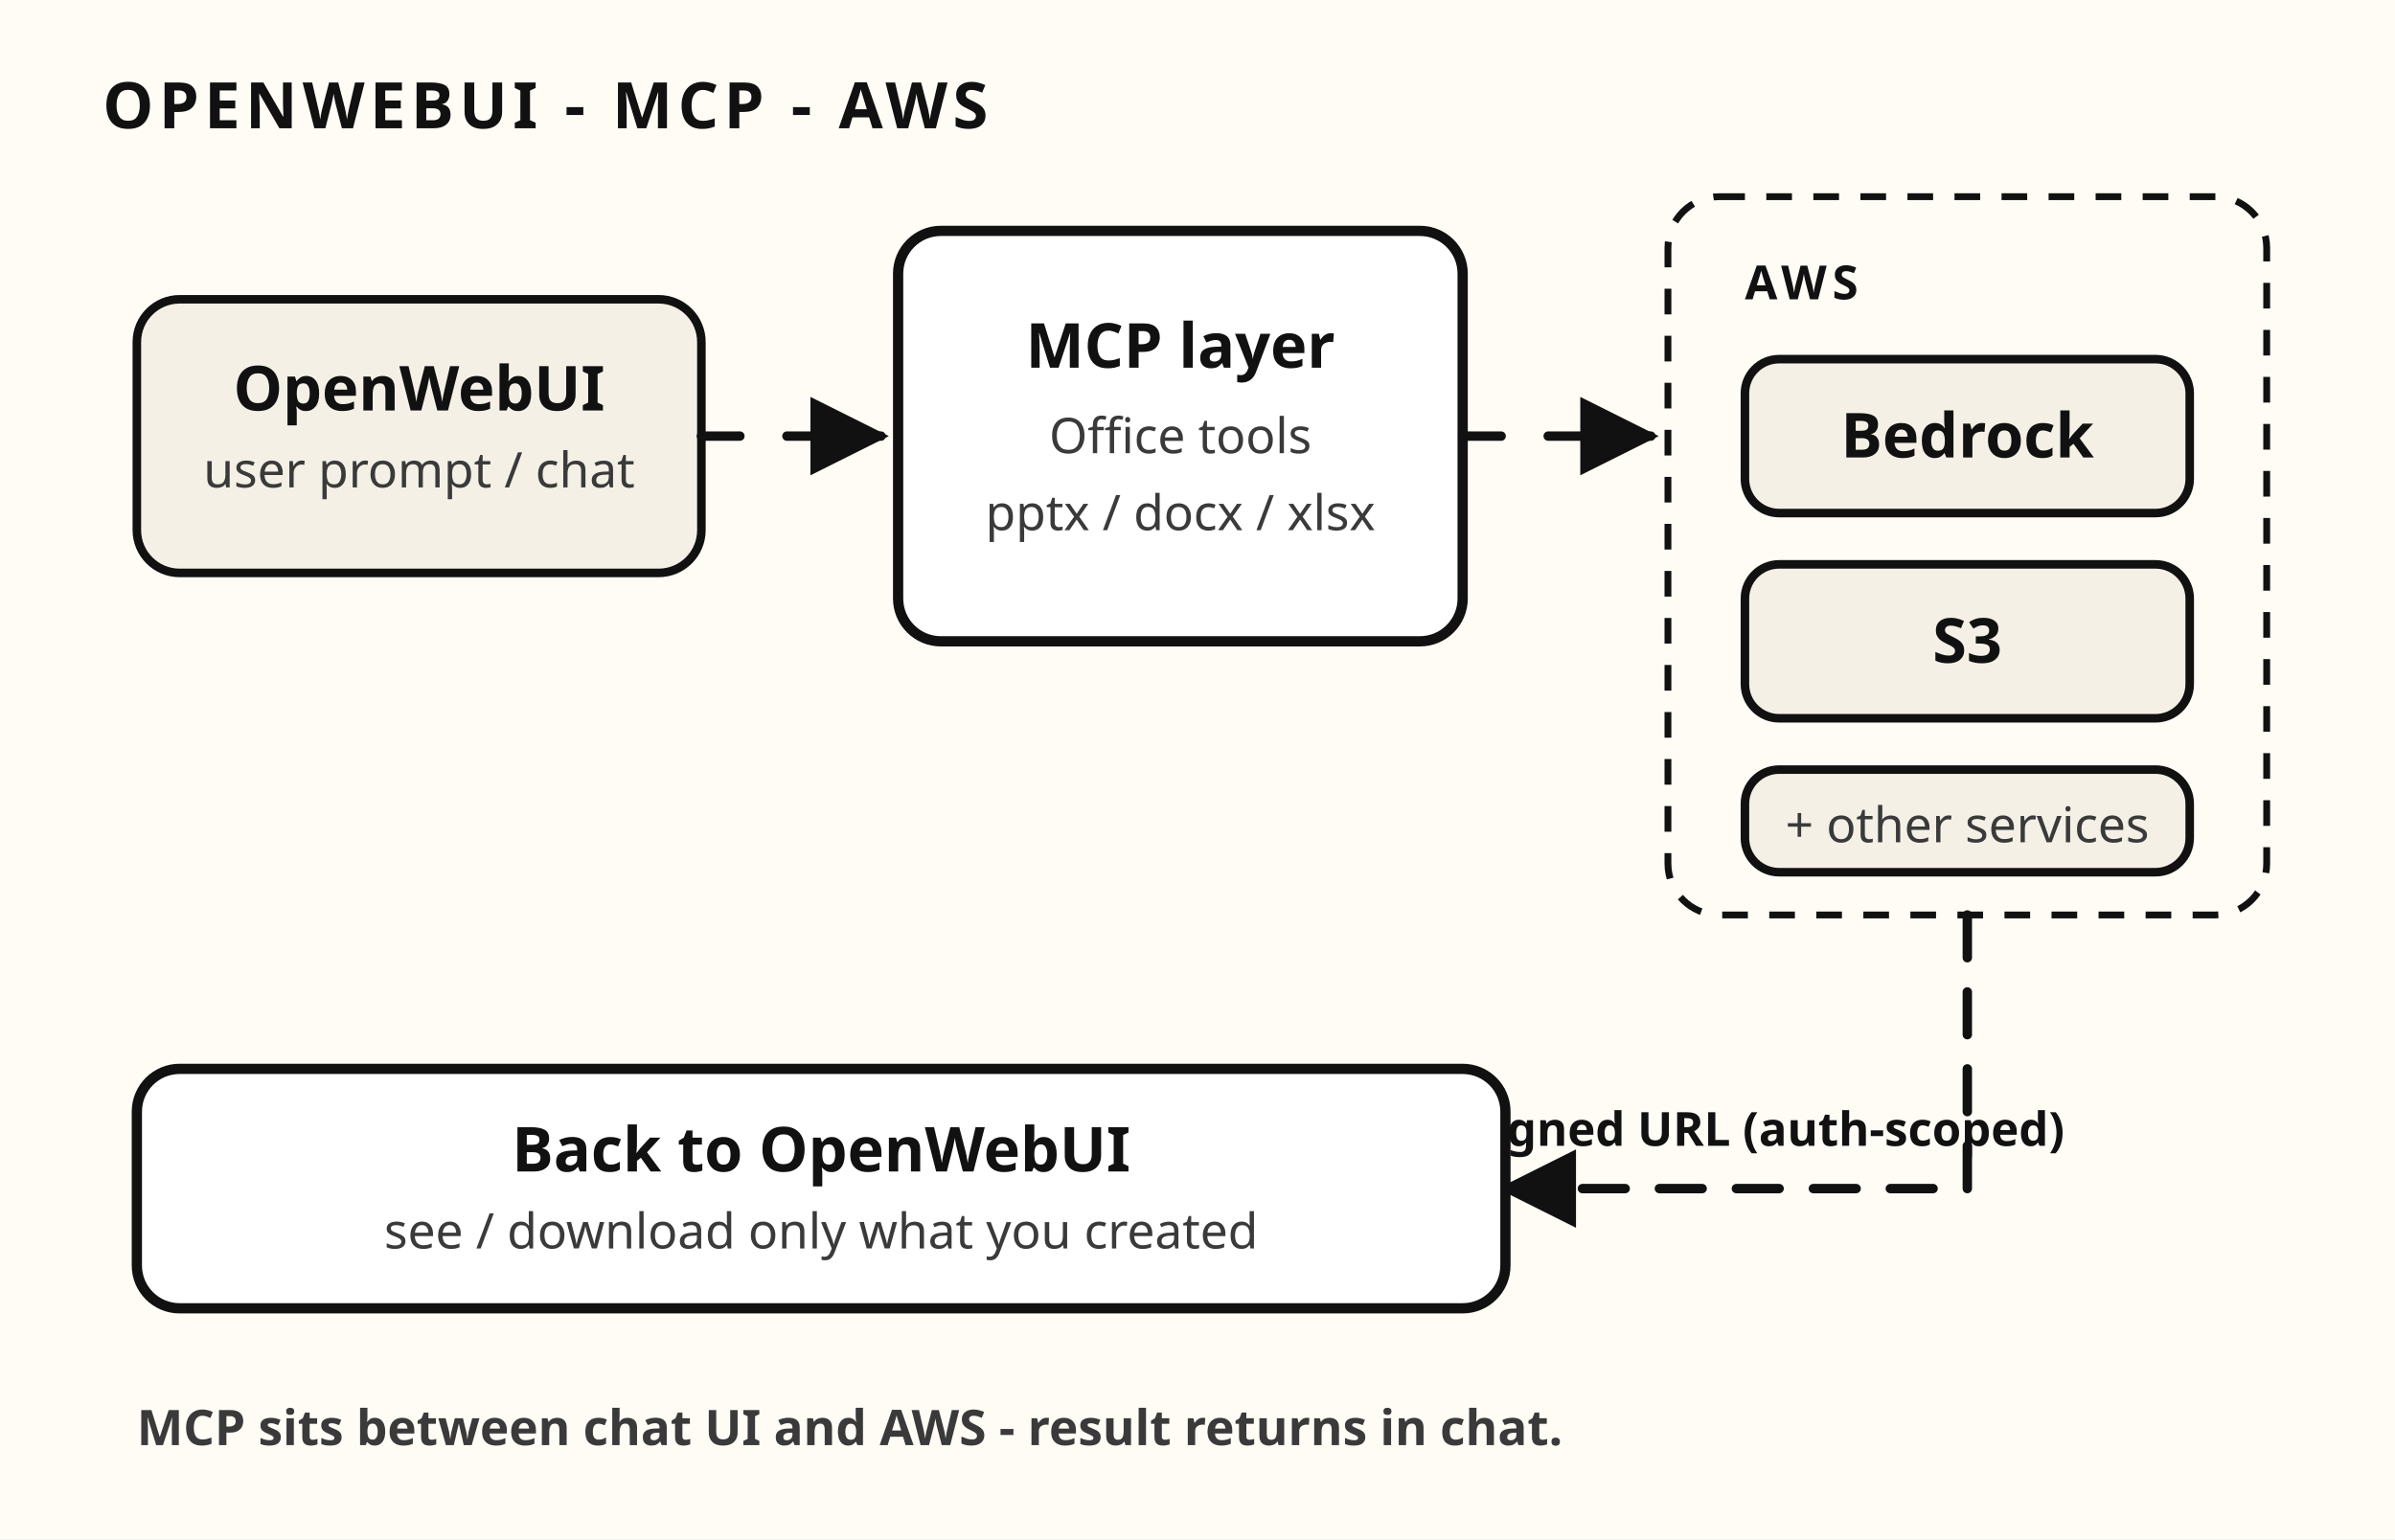
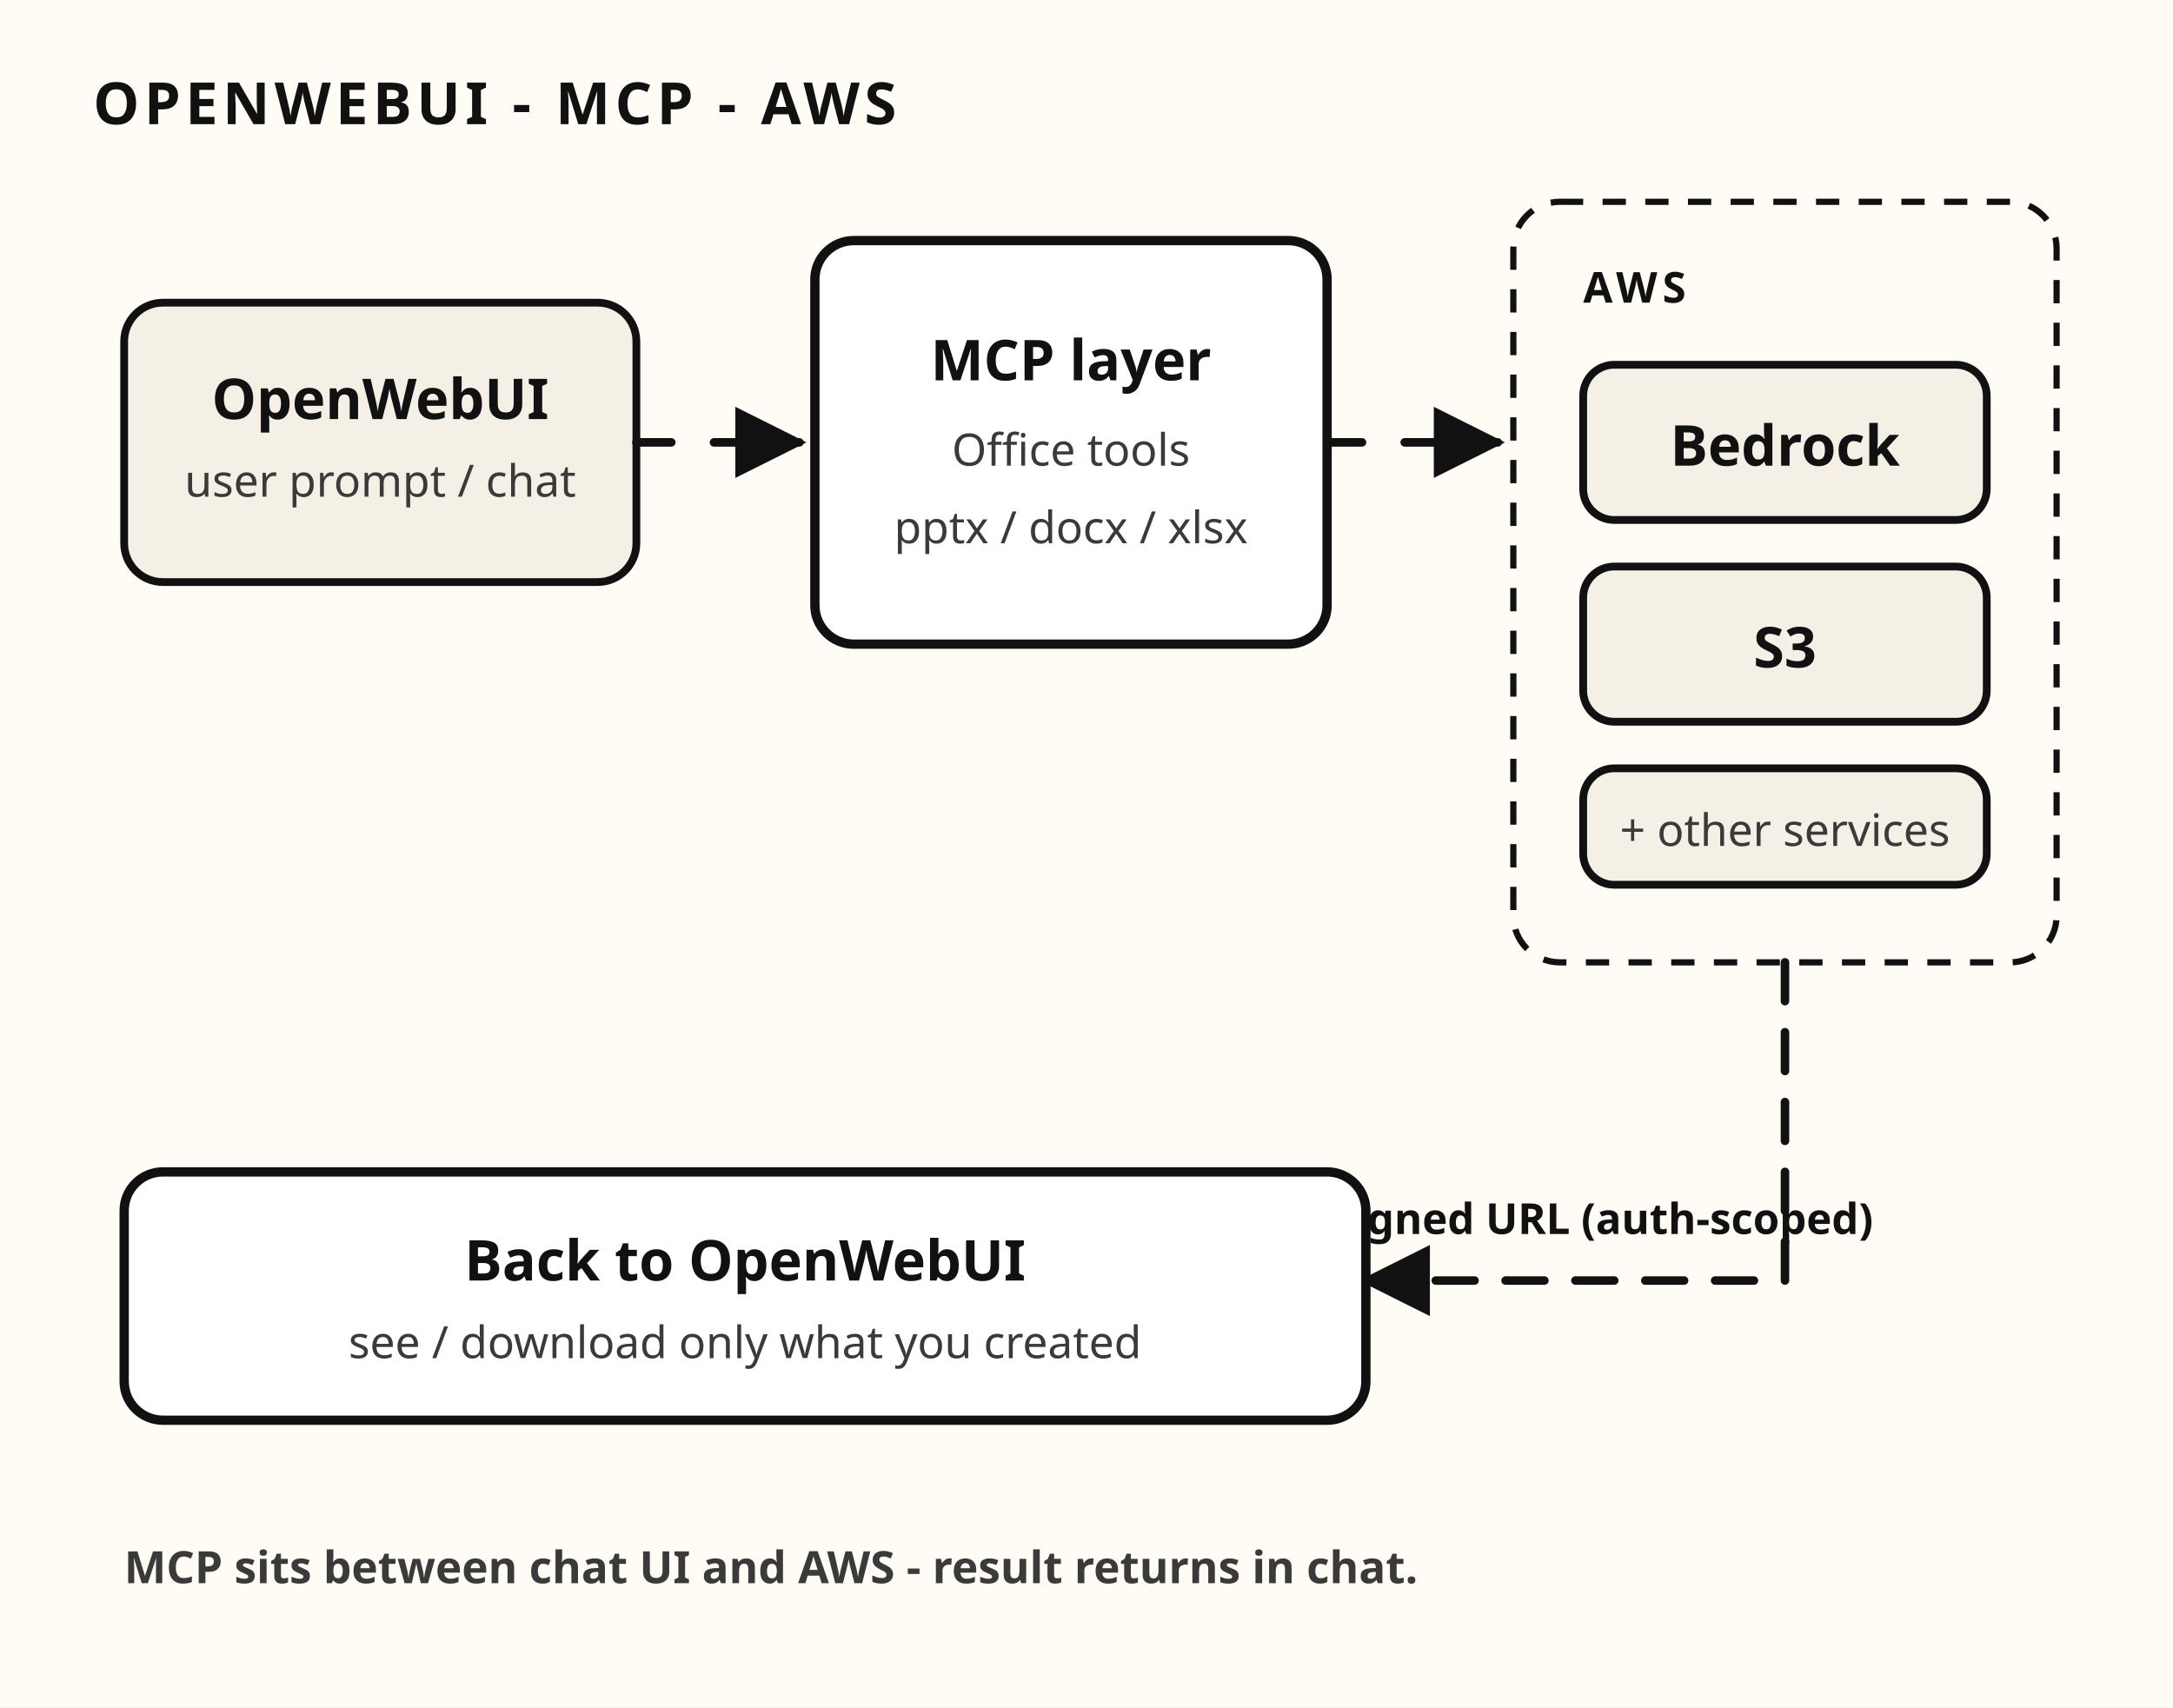
- <svg xmlns="http://www.w3.org/2000/svg" viewBox="0 0 560 360" role="img" aria-labelledby="t d">
+ <svg xmlns="http://www.w3.org/2000/svg" viewBox="0 0 560 440" role="img" aria-labelledby="t d">
  <defs>
    <marker id="a" viewBox="0 0 12 12" refX="10" refY="6" markerWidth="10" markerHeight="10" orient="auto-start-reverse">
      <path d="M1 1 L11 6 L1 11 Z" fill="#111" />
    </marker>
    <style>
      .bg { fill:#fffcf6; }
      .b { fill:#f4f0e6; stroke:#111; stroke-width:2; }
      .hi { fill:#fff; stroke:#111; stroke-width:2.4; }
      .out { fill:none; stroke:#111; stroke-width:1.6; stroke-dasharray:6 5; }
      .plane { fill:none; stroke:#111; stroke-width:1.8; stroke-dasharray:7 5; }
      .cloud { fill:none; stroke:#111; stroke-width:1.6; stroke-dasharray:6 5; }
      .title { font-family:Segoe UI,system-ui,sans-serif; font-size:15px; font-weight:800; letter-spacing:0.08em; fill:#111; }
      .lab { font-family:Segoe UI,system-ui,sans-serif; font-size:14.5px; font-weight:800; fill:#111; }
      .sub { font-family:Segoe UI,system-ui,sans-serif; font-size:11.5px; font-weight:500; fill:#3a3a3a; }
      .cap { font-family:Segoe UI,system-ui,sans-serif; font-size:11px; font-weight:800; letter-spacing:0.12em; fill:#111; }
      .line {
        stroke:#111; stroke-width:2.2; fill:none; marker-end:url(#a);
        stroke-linecap:round; stroke-linejoin:round;
        stroke-dasharray:9 11;
        animation: flow 1.05s linear infinite;
      }
-       /* RAG / corpus / ingest: slower packets */
      .line.ingest {
        stroke-dasharray: 4 16;
        animation: flow 1.7s linear infinite;
      }
-       /* Return / report path: slightly quicker */
      .line.return {
        stroke-dasharray: 10 8;
        animation: flow 0.85s linear infinite;
      }
      .line.stem {
        marker-end: none;
        stroke-dasharray: 9 11;
        animation: flow 1.05s linear infinite;
      }
      .hi.pulse {
        animation: node-pulse 2.6s ease-in-out infinite;
      }
      .lbl.flow-lbl {
        animation: lbl-pulse 2.2s ease-in-out infinite;
      }
      .lbl { font-family:Segoe UI,system-ui,sans-serif; font-size:11px; font-weight:700; fill:#111; }
      .foot { font-family:Segoe UI,system-ui,sans-serif; font-size:11.5px; font-weight:600; fill:#3a3a3a; }
      @keyframes flow {
        to { stroke-dashoffset: -20; }
      }
      @keyframes node-pulse {
        0%, 100% { stroke-width: 2.4; }
        50% { stroke-width: 3.4; }
      }
      @keyframes lbl-pulse {
        0%, 100% { opacity: 0.55; }
        50% { opacity: 1; }
      }
      @media (prefers-reduced-motion: reduce) {
        .line, .line.ingest, .line.return, .line.stem, .hi.pulse, .lbl.flow-lbl { animation: none; }
        .line, .line.ingest, .line.return, .line.stem { stroke-dasharray: none; }
      }
    </style>
  </defs>
-   <rect class="bg" width="560" height="360" />
-   <text x="24" y="30" class="title">OPENWEBUI - MCP - AWS</text>
-   <rect class="b" x="32" y="70" width="132" height="64" rx="10" />
-   <text x="98" y="96" text-anchor="middle" class="lab">OpenWebUI</text>
-   <text x="98" y="114" text-anchor="middle" class="sub">user prompt / chat</text>
-   <line class="line" x1="164" y1="102" x2="206" y2="102" />
-   <rect class="hi pulse" x="210" y="54" width="132" height="96" rx="10" />
-   <text x="276" y="86" text-anchor="middle" class="lab">MCP layer</text>
-   <text x="276" y="106" text-anchor="middle" class="sub">Office tools</text>
-   <text x="276" y="124" text-anchor="middle" class="sub">pptx / docx / xlsx</text>
-   <line class="line" x1="342" y1="102" x2="386" y2="102" />
-   <rect class="cloud" x="390" y="46" width="140" height="168" rx="12" />
-   <text x="408" y="70" class="cap">AWS</text>
-   <rect class="b" x="408" y="84" width="104" height="36" rx="8" />
-   <text x="460" y="107" text-anchor="middle" class="lab">Bedrock</text>
-   <rect class="b" x="408" y="132" width="104" height="36" rx="8" />
-   <text x="460" y="155" text-anchor="middle" class="lab">S3</text>
-   <rect class="b" x="408" y="180" width="104" height="24" rx="8" />
-   <text x="460" y="197" text-anchor="middle" class="sub">+ other services</text>
-   <path class="line return" d="M460 214 V278 H352" />
-   <text x="404" y="268" text-anchor="middle" class="lbl flow-lbl">presigned URL (auth-scoped)</text>
-   <rect class="hi pulse" x="32" y="250" width="320" height="56" rx="10" />
-   <text x="192" y="274" text-anchor="middle" class="lab">Back to OpenWebUI</text>
-   <text x="192" y="292" text-anchor="middle" class="sub">see / download only what you created</text>
-   <text x="32" y="338" class="foot">MCP sits between chat UI and AWS - result returns in chat.</text>
+   <rect class="bg" width="560" height="440" />
+   <text x="24" y="32" class="title">OPENWEBUI - MCP - AWS</text>
+   <rect class="b" x="32" y="78" width="132" height="72" rx="10" />
+   <text x="98" y="108" text-anchor="middle" class="lab">OpenWebUI</text>
+   <text x="98" y="128" text-anchor="middle" class="sub">user prompt / chat</text>
+   <line class="line" x1="164" y1="114" x2="206" y2="114" />
+   <rect class="hi pulse" x="210" y="62" width="132" height="104" rx="10" />
+   <text x="276" y="98" text-anchor="middle" class="lab">MCP layer</text>
+   <text x="276" y="120" text-anchor="middle" class="sub">Office tools</text>
+   <text x="276" y="140" text-anchor="middle" class="sub">pptx / docx / xlsx</text>
+   <line class="line" x1="342" y1="114" x2="386" y2="114" />
+   <rect class="cloud" x="390" y="52" width="140" height="196" rx="12" />
+   <text x="408" y="78" class="cap">AWS</text>
+   <rect class="b" x="408" y="94" width="104" height="40" rx="8" />
+   <text x="460" y="120" text-anchor="middle" class="lab">Bedrock</text>
+   <rect class="b" x="408" y="146" width="104" height="40" rx="8" />
+   <text x="460" y="172" text-anchor="middle" class="lab">S3</text>
+   <rect class="b" x="408" y="198" width="104" height="30" rx="8" />
+   <text x="460" y="218" text-anchor="middle" class="sub">+ other services</text>
+   <path class="line return" d="M460 248 V330 H352" />
+   <text x="404" y="318" text-anchor="middle" class="lbl flow-lbl">presigned URL (auth-scoped)</text>
+   <rect class="hi pulse" x="32" y="302" width="320" height="64" rx="10" />
+   <text x="192" y="330" text-anchor="middle" class="lab">Back to OpenWebUI</text>
+   <text x="192" y="350" text-anchor="middle" class="sub">see / download only what you created</text>
+   <text x="32" y="408" class="foot">MCP sits between chat UI and AWS - result returns in chat.</text>
</svg>
